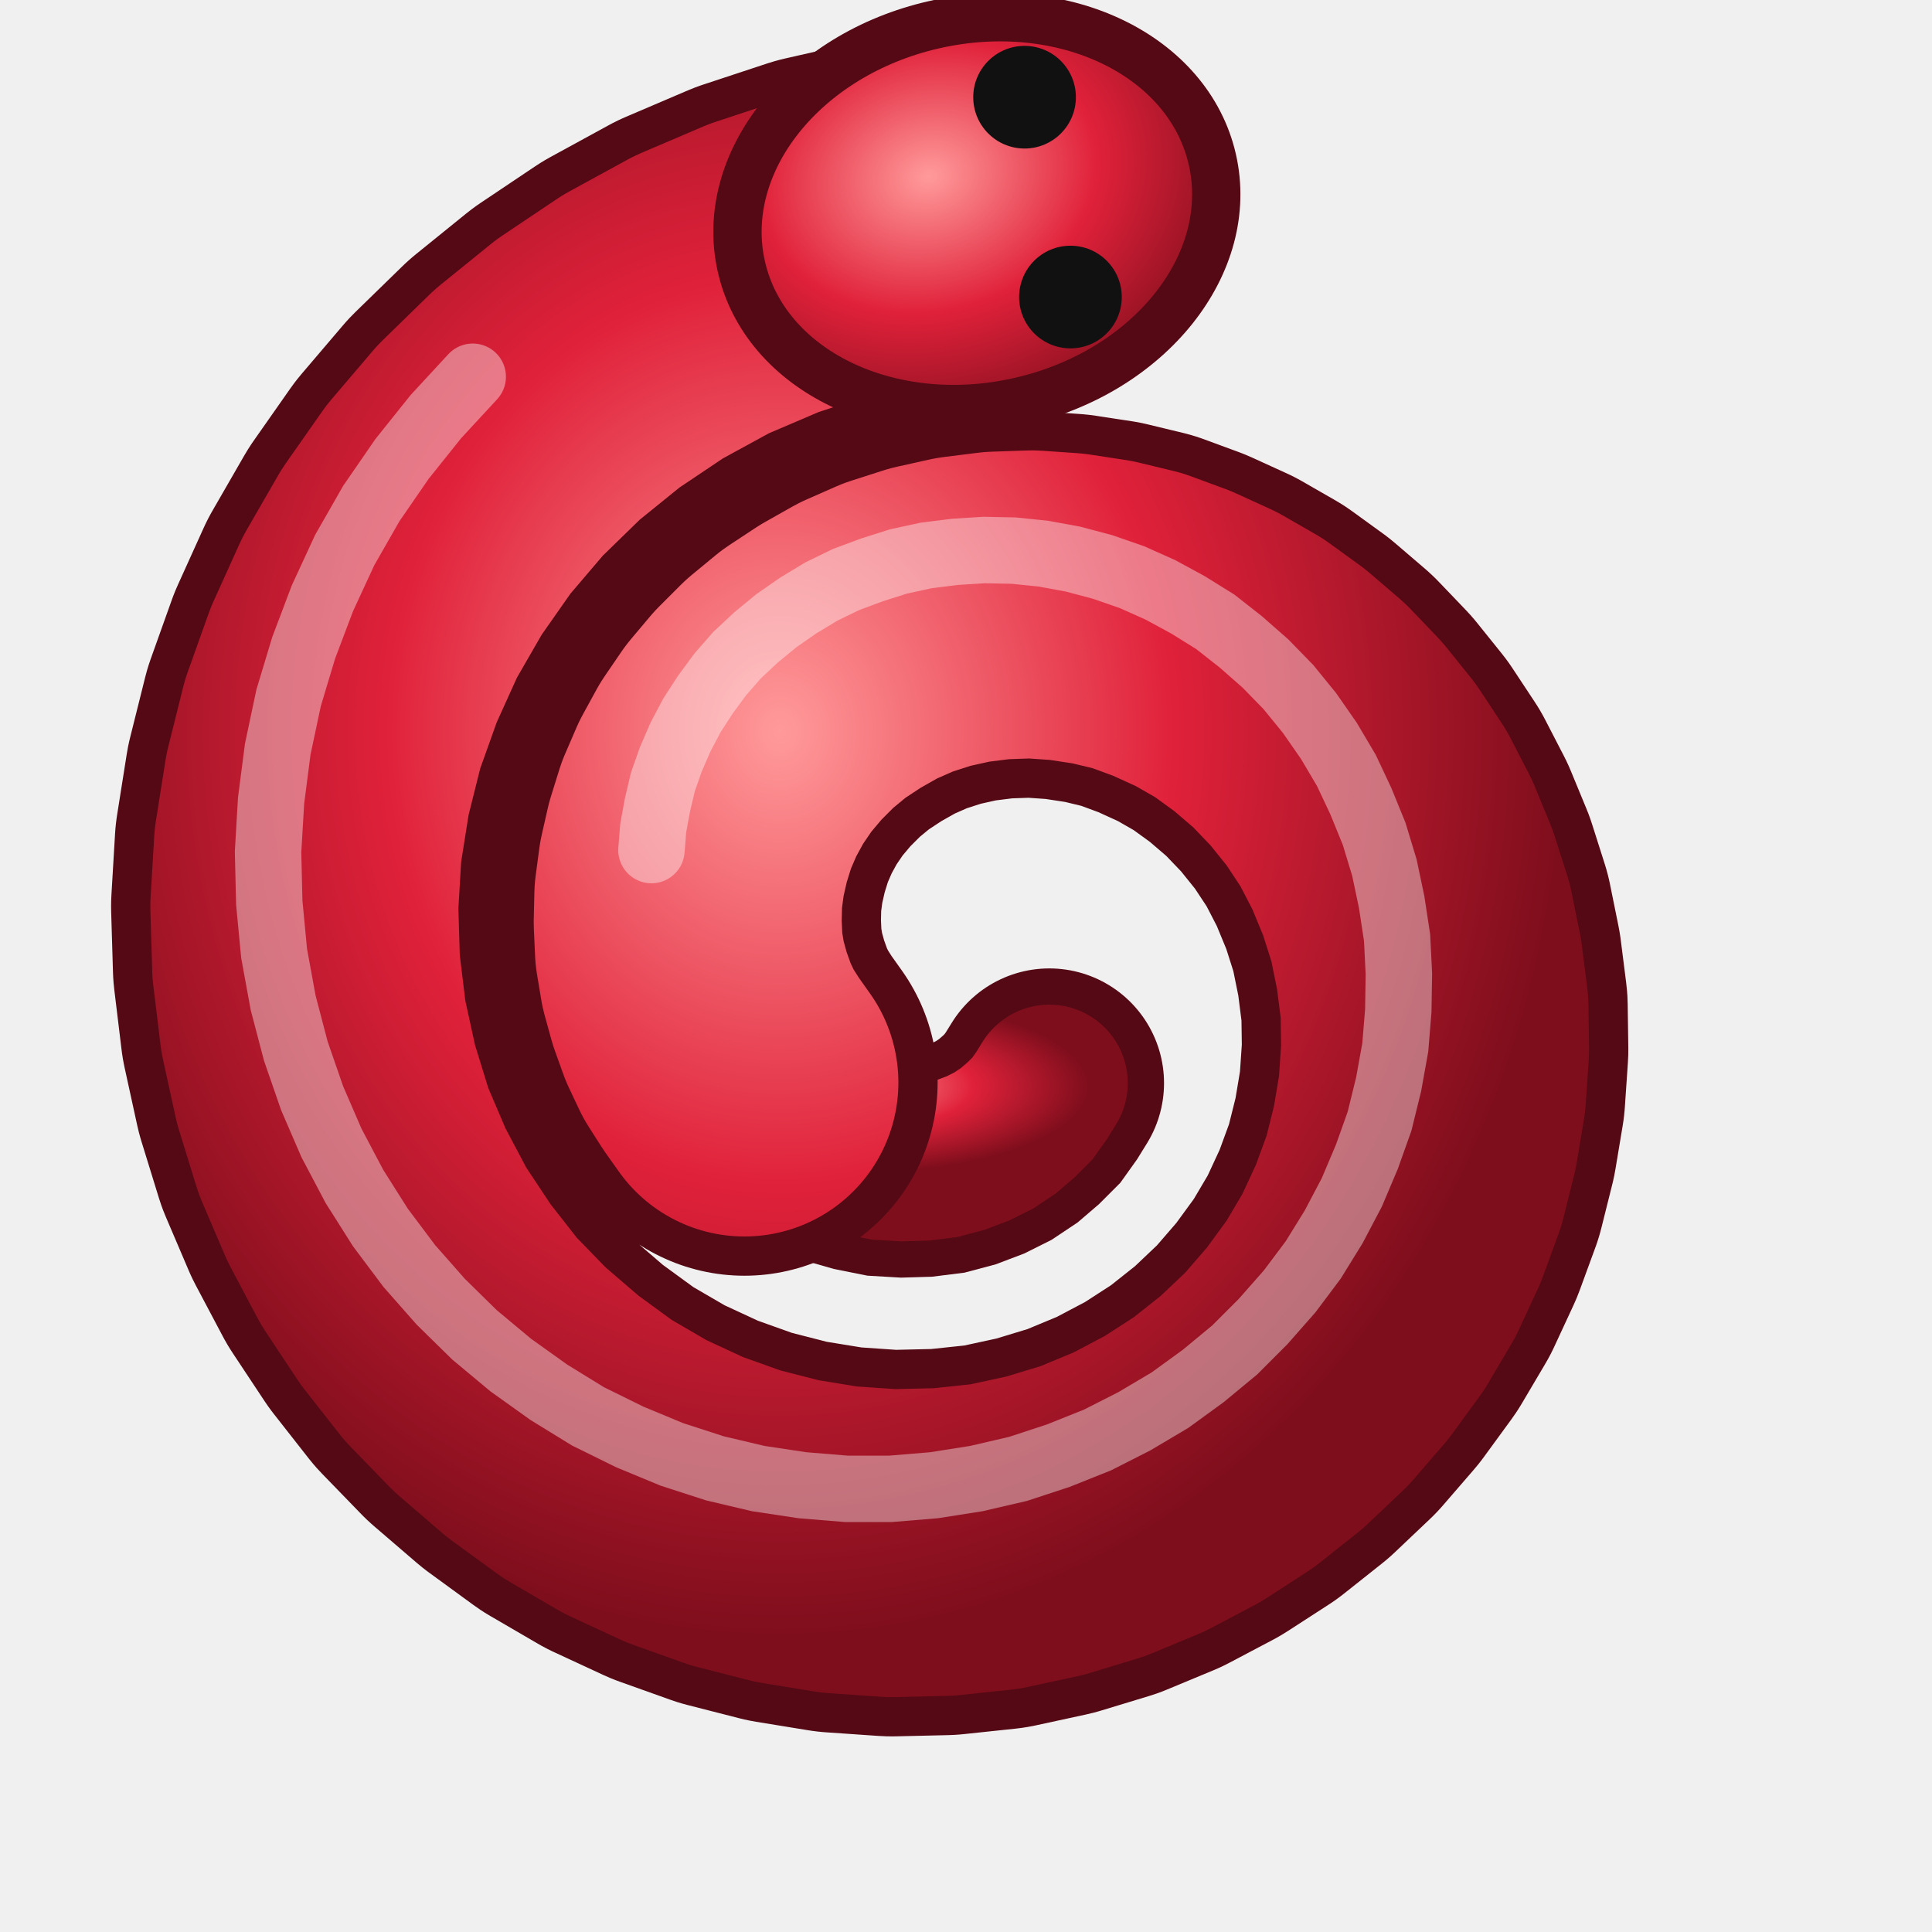
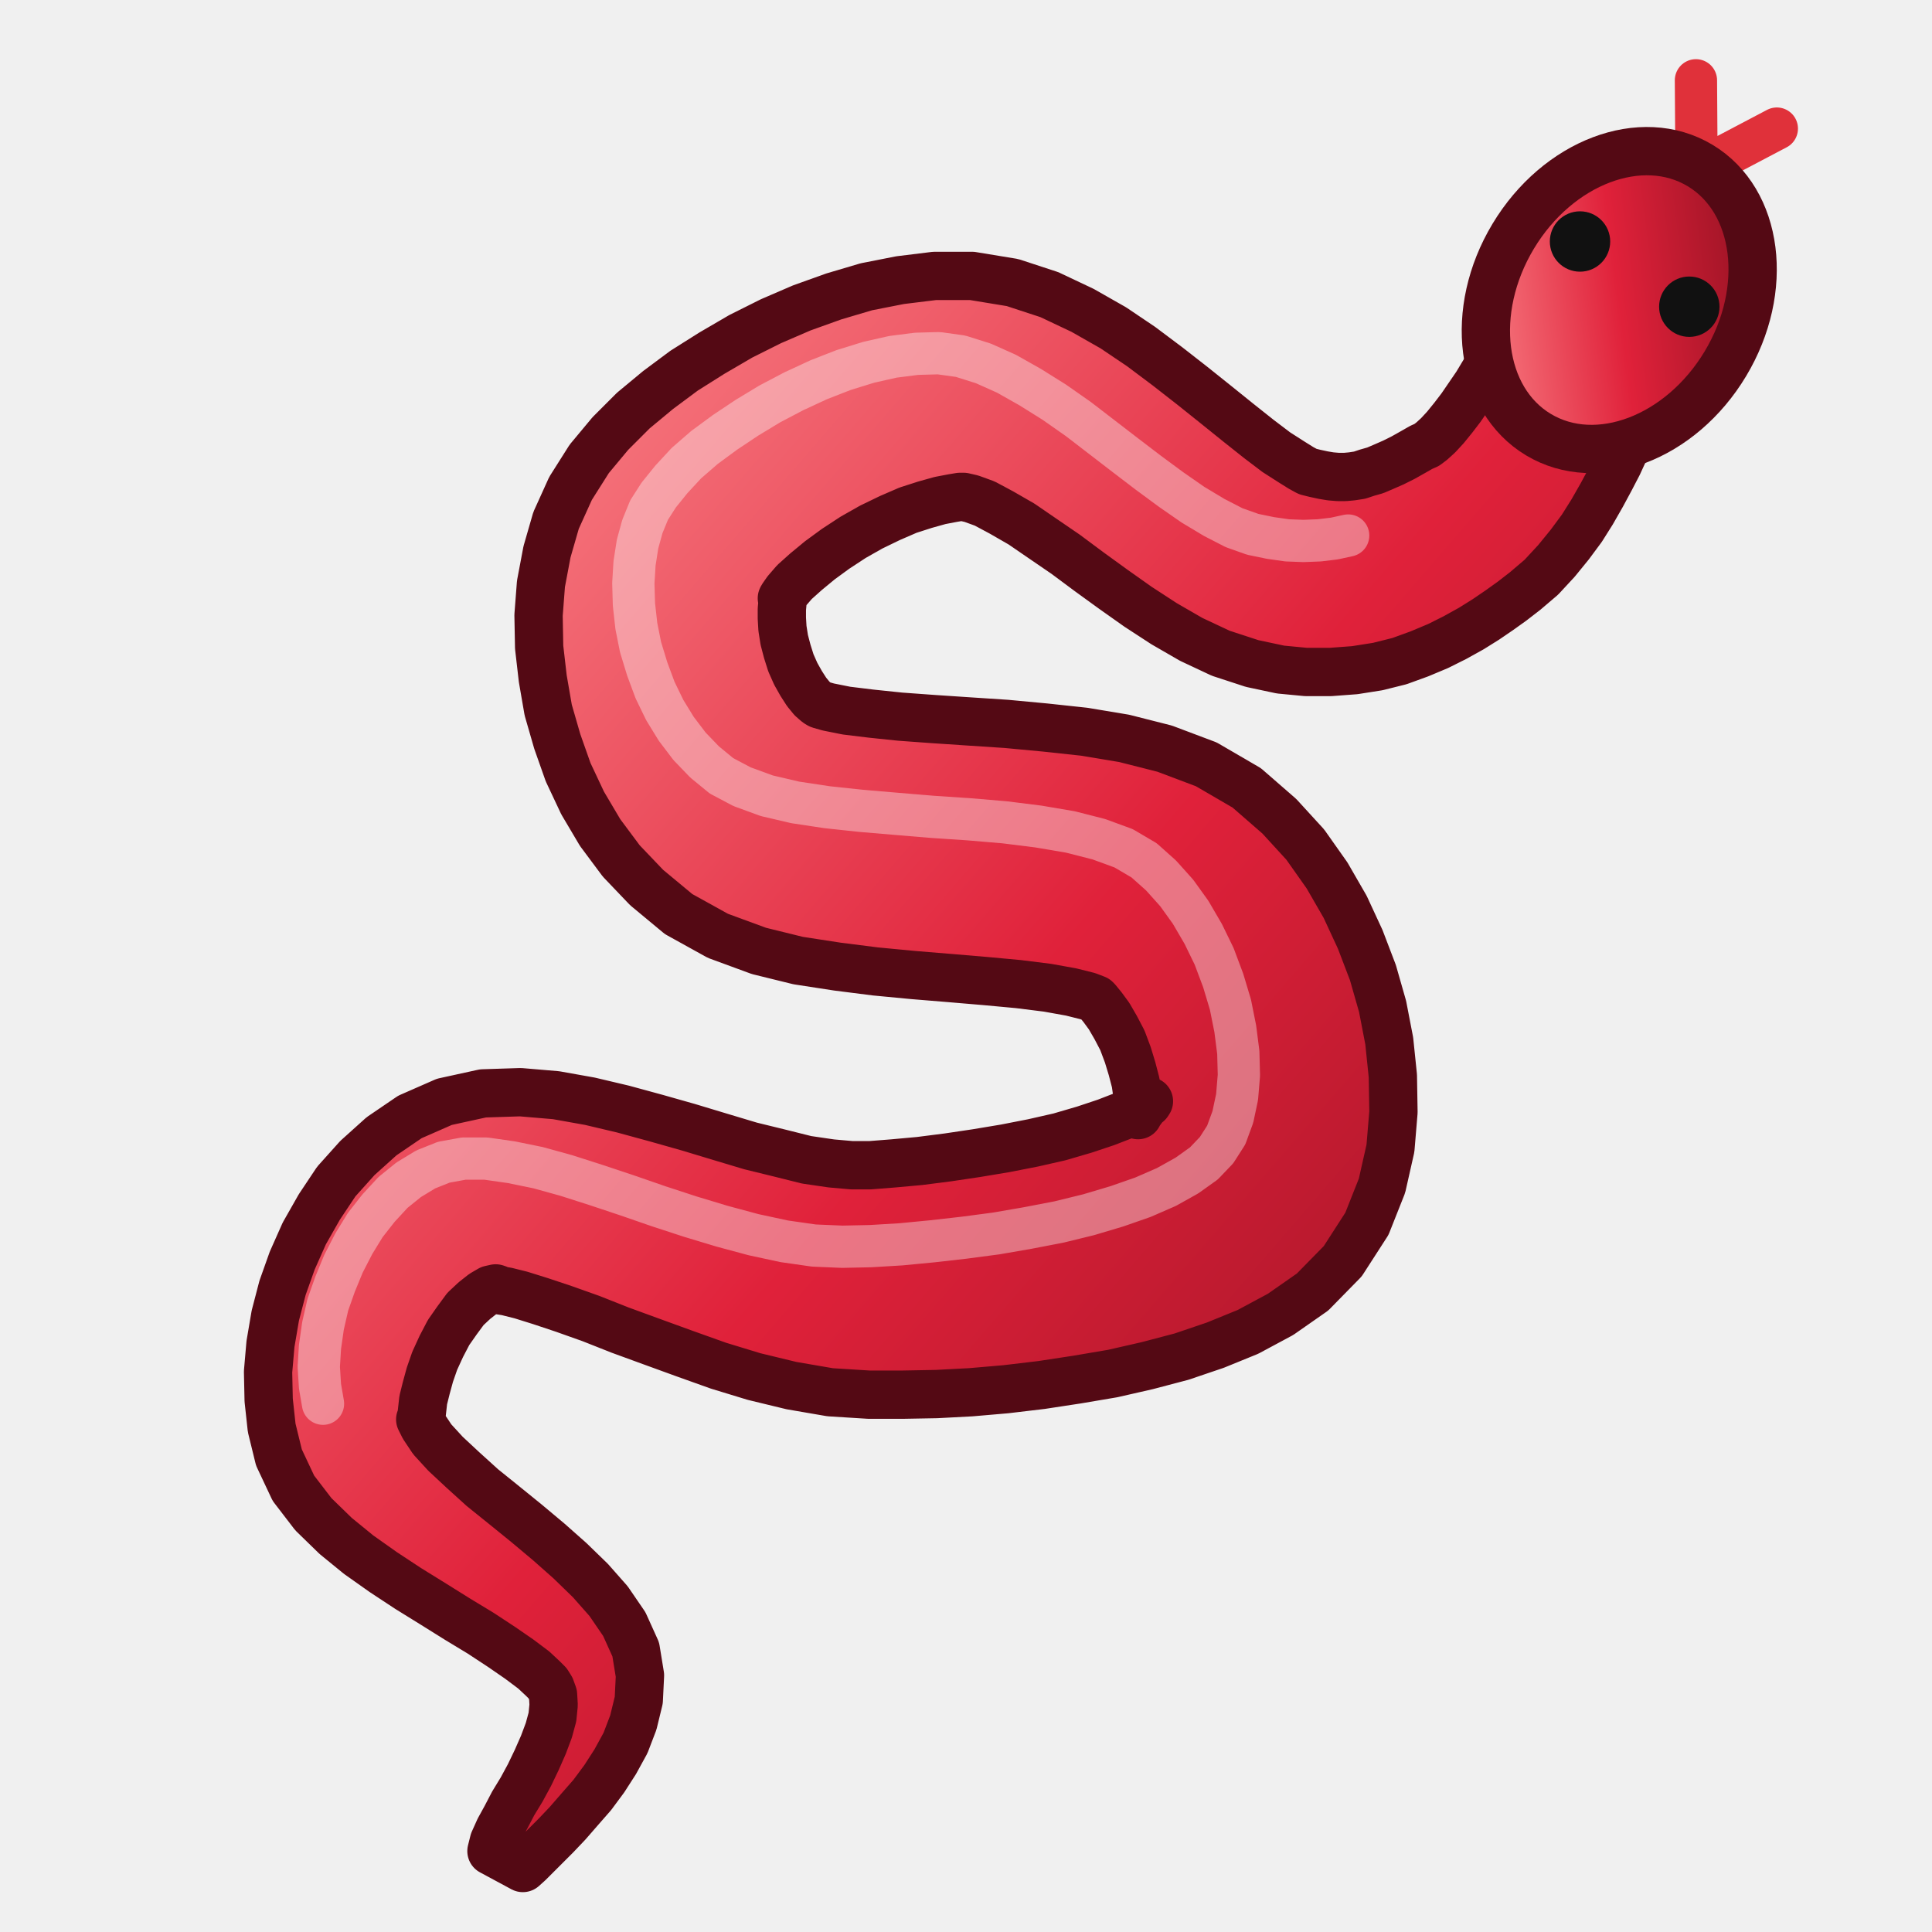
<svg xmlns="http://www.w3.org/2000/svg" viewBox="0 0 32 32">
  <defs>
-     <radialGradient id="t" cx=".42" cy=".38" r=".7">
+     <linearGradient id="t" x1="0" y1="0" x2="1" y2="1">
      <stop offset="0" stop-color="#ff9a9a" />
      <stop offset=".5" stop-color="#e0213a" />
      <stop offset="1" stop-color="#7e0e1c" />
-     </radialGradient>
+     </linearGradient>
  </defs>
-   <path d="M17.38 17.94L17.25 18.15L17.10 18.36L16.91 18.55L16.70 18.73L16.46 18.89L16.20 19.02L15.91 19.13L15.61 19.21L15.29 19.25L14.95 19.26L14.61 19.24L14.26 19.17L13.91 19.07L13.57 18.92L13.24 18.73L12.92 18.50L12.61 18.24L12.33 17.93L12.08 17.59L11.87 17.22" fill="none" stroke="#540914" stroke-width="3.8" stroke-linecap="round" />
-   <path d="M17.38 17.94L17.25 18.15L17.10 18.36L16.91 18.55L16.70 18.73L16.46 18.89L16.20 19.02L15.91 19.13L15.61 19.21L15.29 19.25L14.95 19.26L14.61 19.24L14.26 19.17L13.91 19.07L13.57 18.92L13.24 18.73L12.92 18.50L12.61 18.24L12.33 17.93L12.08 17.59L11.87 17.22" fill="none" stroke="url(#t)" stroke-width="2.6" stroke-linecap="round" />
-   <path d="M12.33 17.93L12.11 17.62L11.90 17.29L11.73 16.93L11.59 16.54L11.48 16.14L11.41 15.72L11.39 15.28L11.40 14.84L11.46 14.39L11.56 13.95L11.70 13.50L11.89 13.06L12.12 12.64L12.40 12.23L12.72 11.85L13.08 11.49L13.48 11.16L13.92 10.87L14.38 10.61L14.88 10.39L15.41 10.22L15.95 10.10L16.51 10.03L17.09 10.01L17.67 10.05L18.26 10.14L18.84 10.28L19.41 10.49L19.98 10.75L20.52 11.06L21.03 11.43L21.52 11.85L21.97 12.32L22.38 12.83L22.75 13.39L23.06 13.99L23.32 14.62L23.53 15.28L23.67 15.97L23.76 16.68L23.77 17.39L23.72 18.12L23.60 18.84L23.42 19.56L23.16 20.27L22.84 20.96L22.45 21.62L21.99 22.25L21.48 22.84L20.90 23.39L20.27 23.89L19.59 24.33L18.87 24.71L18.10 25.03L17.31 25.27L16.48 25.45L15.63 25.54L14.77 25.56L13.90 25.50L13.04 25.36L12.18 25.14L11.34 24.84L10.52 24.46L9.73 24.00L8.99 23.46L8.28 22.85L7.63 22.18L7.05 21.44L6.52 20.64L6.07 19.79L5.69 18.90L5.40 17.96L5.19 17.00L5.07 16.01L5.04 15.01L5.10 14.00L5.26 12.99L5.51 11.99L5.86 11.01L6.29 10.06L6.82 9.14L7.43 8.27L8.12 7.46L8.90 6.70L9.74 6.02L10.65 5.41L11.62 4.88L12.65 4.44L13.71 4.09L14.81 3.84" fill="none" stroke="#540914" stroke-width="6.4" stroke-linecap="round" stroke-linejoin="round" />
-   <path d="M12.33 17.93L12.11 17.62L11.90 17.29L11.73 16.93L11.59 16.54L11.48 16.14L11.41 15.72L11.39 15.28L11.40 14.84L11.46 14.39L11.56 13.95L11.70 13.50L11.89 13.06L12.12 12.64L12.40 12.23L12.72 11.85L13.08 11.49L13.48 11.16L13.92 10.87L14.38 10.61L14.88 10.39L15.41 10.22L15.95 10.10L16.51 10.03L17.09 10.01L17.67 10.05L18.26 10.14L18.84 10.28L19.41 10.49L19.98 10.75L20.52 11.06L21.03 11.43L21.52 11.85L21.97 12.32L22.38 12.83L22.75 13.39L23.06 13.99L23.32 14.62L23.53 15.28L23.67 15.97L23.76 16.68L23.77 17.39L23.72 18.12L23.60 18.84L23.42 19.56L23.16 20.27L22.84 20.96L22.45 21.62L21.99 22.25L21.48 22.84L20.90 23.39L20.27 23.89L19.59 24.33L18.87 24.71L18.10 25.03L17.31 25.27L16.48 25.45L15.63 25.54L14.77 25.56L13.90 25.50L13.04 25.36L12.18 25.14L11.34 24.84L10.52 24.46L9.73 24.00L8.99 23.46L8.28 22.85L7.63 22.18L7.05 21.44L6.52 20.64L6.07 19.79L5.69 18.90L5.40 17.96L5.19 17.00L5.07 16.01L5.04 15.01L5.10 14.00L5.26 12.99L5.51 11.99L5.86 11.01L6.29 10.06L6.82 9.14L7.43 8.27L8.12 7.46L8.90 6.70L9.74 6.02L10.65 5.41L11.62 4.88L12.65 4.44L13.71 4.09L14.81 3.84" fill="none" stroke="url(#t)" stroke-width="5.1" stroke-linecap="round" stroke-linejoin="round" />
-   <path d="M11.39 14.98L11.42 14.61L11.49 14.23L11.58 13.85L11.71 13.48L11.87 13.11L12.06 12.75L12.28 12.41L12.53 12.07L12.81 11.75L13.12 11.46L13.46 11.18L13.82 10.93L14.20 10.70L14.61 10.50L15.04 10.34L15.48 10.20L15.94 10.10L16.42 10.04L16.90 10.01L17.39 10.02L17.88 10.07L18.37 10.16L18.86 10.29L19.35 10.46L19.82 10.67L20.28 10.92L20.73 11.20L21.15 11.53L21.56 11.89L21.94 12.28L22.29 12.71L22.61 13.17L22.90 13.66L23.14 14.17L23.36 14.71L23.53 15.27L23.65 15.84L23.74 16.43L23.77 17.03L23.76 17.64L23.71 18.25L23.60 18.86L23.45 19.47L23.24 20.06L22.99 20.65L22.69 21.22L22.35 21.77L21.96 22.29L21.52 22.79L21.05 23.26L20.53 23.69L19.98 24.09L19.39 24.44L18.78 24.75L18.13 25.01L17.46 25.23L16.77 25.39L16.07 25.50L15.35 25.56L14.62 25.56L13.89 25.50L13.16 25.39L12.44 25.22L11.73 24.99L11.03 24.70L10.34 24.36L9.69 23.96L9.06 23.51L8.46 23.01L7.90 22.46L7.38 21.87L6.90 21.23L6.47 20.55L6.09 19.83L5.77 19.09L5.50 18.31L5.29 17.51L5.14 16.69L5.06 15.85L5.04 15.01L5.09 14.16L5.20 13.31L5.38 12.46L5.63 11.63L5.94 10.81L6.31 10.01L6.75 9.24L7.26 8.50L7.82 7.80L8.43 7.14" fill="none" stroke="#fff" stroke-width="1.1" stroke-linecap="round" opacity=".4" transform="translate(-.6 -.9)" />
-   <ellipse cx="16.18" cy="3.53" rx="4" ry="3.2" transform="rotate(-12.8 16.18 3.53)" fill="url(#t)" stroke="#540914" stroke-width=".8" />
-   <circle cx="17.73" cy="4.92" r=".85" fill="#111" />
-   <circle cx="16.97" cy="1.61" r=".85" fill="#111" />
+   <path d="M26.82 4.97L28.10 2.83M28.10 2.83L29.43 2.13M28.10 2.83L28.09 1.33" stroke="#e0313a" stroke-width=".7" stroke-linecap="round" fill="none" />
+   <path d="M8.66 30.94L8.76 30.85L8.88 30.73L9.03 30.58L9.21 30.40L9.40 30.20L9.60 29.97L9.81 29.73L10.01 29.46L10.19 29.18L10.36 28.87L10.49 28.53L10.58 28.16L10.60 27.75L10.53 27.32L10.34 26.90L10.08 26.52L9.78 26.18L9.44 25.85L9.09 25.54L8.72 25.23L8.35 24.93L7.99 24.64L7.67 24.35L7.38 24.08L7.16 23.84L7.02 23.63L6.96 23.51L6.98 23.46L6.99 23.37L7.01 23.19L7.06 22.99L7.12 22.77L7.20 22.54L7.31 22.30L7.43 22.07L7.57 21.87L7.71 21.68L7.86 21.54L8.00 21.43L8.12 21.36L8.21 21.34L8.24 21.35L8.26 21.37L8.39 21.39L8.63 21.45L8.95 21.55L9.34 21.68L9.79 21.84L10.27 22.03L10.79 22.22L11.34 22.42L11.90 22.62L12.49 22.80L13.11 22.95L13.75 23.06L14.39 23.10L14.96 23.10L15.51 23.09L16.08 23.06L16.66 23.01L17.25 22.94L17.84 22.85L18.43 22.75L19.00 22.62L19.57 22.47L20.13 22.28L20.67 22.06L21.21 21.77L21.74 21.40L22.24 20.89L22.64 20.27L22.89 19.64L23.03 19.02L23.08 18.42L23.07 17.82L23.01 17.24L22.90 16.67L22.74 16.11L22.53 15.56L22.28 15.02L21.98 14.50L21.62 13.99L21.19 13.52L20.65 13.05L19.98 12.66L19.29 12.40L18.62 12.23L17.96 12.12L17.31 12.05L16.67 11.99L16.06 11.95L15.46 11.91L14.91 11.87L14.43 11.82L14.02 11.77L13.72 11.71L13.58 11.67L13.56 11.66L13.53 11.64L13.45 11.57L13.36 11.46L13.27 11.32L13.18 11.16L13.10 10.98L13.04 10.79L12.99 10.60L12.96 10.41L12.95 10.24L12.95 10.09L12.96 9.98L12.96 9.92L12.95 9.91L12.96 9.89L13.03 9.79L13.16 9.64L13.35 9.47L13.58 9.28L13.84 9.09L14.13 8.90L14.43 8.73L14.74 8.58L15.04 8.45L15.32 8.36L15.57 8.29L15.78 8.25L15.90 8.23L15.96 8.23L16.09 8.26L16.31 8.34L16.59 8.49L16.92 8.68L17.27 8.92L17.65 9.18L18.04 9.47L18.44 9.76L18.85 10.05L19.28 10.33L19.73 10.59L20.22 10.82L20.74 10.99L21.21 11.09L21.63 11.13L22.04 11.13L22.44 11.10L22.82 11.04L23.18 10.95L23.51 10.83L23.82 10.70L24.10 10.56L24.37 10.41L24.61 10.26L24.83 10.11L25.04 9.96L25.26 9.79L25.53 9.56L25.78 9.29L26.00 9.02L26.20 8.75L26.37 8.48L26.53 8.20L26.67 7.94L26.80 7.69L26.91 7.45L27.01 7.23L27.10 7.03L27.17 6.88L27.22 6.76L27.26 6.67L25.14 5.33L25.04 5.46L24.93 5.63L24.82 5.80L24.70 5.98L24.58 6.17L24.46 6.37L24.33 6.56L24.20 6.75L24.07 6.92L23.94 7.08L23.82 7.21L23.71 7.31L23.63 7.37L23.54 7.41L23.40 7.49L23.24 7.58L23.08 7.66L22.92 7.73L22.78 7.79L22.64 7.83L22.52 7.87L22.39 7.89L22.28 7.90L22.16 7.90L22.04 7.89L21.92 7.87L21.78 7.84L21.66 7.81L21.55 7.75L21.39 7.65L21.14 7.49L20.85 7.27L20.51 7.00L20.15 6.71L19.75 6.39L19.34 6.07L18.90 5.74L18.44 5.43L17.93 5.14L17.38 4.88L16.77 4.68L16.10 4.57L15.48 4.57L14.91 4.64L14.35 4.75L13.81 4.91L13.28 5.10L12.77 5.32L12.27 5.57L11.79 5.85L11.33 6.14L10.90 6.46L10.49 6.80L10.11 7.18L9.76 7.60L9.45 8.09L9.21 8.62L9.06 9.14L8.96 9.67L8.92 10.19L8.93 10.72L8.99 11.24L9.08 11.76L9.23 12.28L9.41 12.79L9.65 13.30L9.94 13.79L10.29 14.26L10.71 14.70L11.24 15.14L11.89 15.50L12.57 15.75L13.22 15.91L13.87 16.01L14.50 16.09L15.13 16.15L15.74 16.20L16.33 16.25L16.87 16.30L17.35 16.36L17.74 16.43L18.02 16.50L18.15 16.55L18.15 16.55L18.17 16.57L18.26 16.68L18.37 16.83L18.48 17.02L18.59 17.23L18.68 17.47L18.75 17.70L18.81 17.93L18.84 18.14L18.85 18.31L18.85 18.42L18.85 18.47L18.87 18.43L18.96 18.31L19.03 18.24L19.01 18.27L18.86 18.36L18.63 18.47L18.32 18.59L17.96 18.71L17.55 18.83L17.11 18.93L16.65 19.02L16.17 19.10L15.70 19.17L15.23 19.23L14.79 19.27L14.41 19.30L14.11 19.30L13.77 19.27L13.36 19.21L12.92 19.10L12.43 18.98L11.93 18.83L11.40 18.67L10.87 18.52L10.32 18.37L9.77 18.24L9.21 18.14L8.62 18.09L8.00 18.11L7.36 18.25L6.79 18.50L6.32 18.82L5.92 19.18L5.57 19.57L5.29 19.99L5.04 20.43L4.84 20.88L4.68 21.33L4.56 21.79L4.48 22.26L4.44 22.72L4.45 23.19L4.50 23.65L4.62 24.14L4.86 24.65L5.19 25.08L5.56 25.44L5.94 25.75L6.35 26.04L6.76 26.31L7.18 26.57L7.58 26.82L7.96 27.05L8.31 27.28L8.60 27.48L8.84 27.66L8.99 27.80L9.07 27.88L9.12 27.96L9.16 28.07L9.17 28.24L9.15 28.44L9.09 28.66L9.00 28.90L8.89 29.15L8.77 29.40L8.64 29.64L8.50 29.87L8.38 30.10L8.27 30.30L8.18 30.50L8.14 30.66z" fill="url(#t)" stroke="#540914" stroke-width=".8" stroke-linejoin="round" />
+   <path d="M5.35 23.25L5.30 22.96L5.28 22.64L5.30 22.31L5.35 21.96L5.43 21.61L5.55 21.27L5.69 20.93L5.86 20.60L6.05 20.29L6.27 20.01L6.51 19.75L6.77 19.54L7.05 19.37L7.35 19.25L7.68 19.19L8.05 19.19L8.47 19.25L8.91 19.34L9.38 19.47L9.88 19.63L10.39 19.80L10.91 19.98L11.43 20.15L11.96 20.31L12.48 20.45L12.99 20.56L13.48 20.63L13.95 20.65L14.42 20.64L14.92 20.61L15.44 20.56L15.97 20.50L16.50 20.43L17.02 20.34L17.54 20.24L18.03 20.12L18.50 19.98L18.93 19.83L19.32 19.66L19.66 19.47L19.94 19.27L20.15 19.05L20.31 18.80L20.42 18.50L20.49 18.17L20.52 17.81L20.51 17.43L20.46 17.04L20.38 16.64L20.26 16.24L20.11 15.84L19.93 15.47L19.72 15.11L19.49 14.79L19.23 14.50L18.95 14.25L18.61 14.05L18.20 13.90L17.73 13.78L17.20 13.69L16.64 13.62L16.05 13.57L15.45 13.53L14.85 13.48L14.26 13.43L13.70 13.37L13.17 13.29L12.70 13.18L12.29 13.03L11.95 12.85L11.67 12.62L11.42 12.36L11.20 12.07L11.01 11.76L10.85 11.43L10.72 11.08L10.61 10.72L10.54 10.37L10.50 10.01L10.49 9.66L10.51 9.33L10.56 9.01L10.64 8.72L10.75 8.45L10.91 8.20L11.12 7.94L11.37 7.67L11.67 7.41L12.01 7.16L12.37 6.92L12.75 6.69L13.15 6.48L13.56 6.29L13.97 6.13L14.39 6.00L14.79 5.91L15.18 5.86L15.55 5.85L15.91 5.90L16.29 6.02L16.67 6.19L17.06 6.41L17.46 6.66L17.86 6.94L18.25 7.24L18.64 7.54L19.02 7.83L19.40 8.11L19.76 8.36L20.11 8.57L20.44 8.74L20.75 8.85L21.04 8.91L21.32 8.95L21.59 8.96L21.85 8.95L22.10 8.92L22.33 8.87" fill="none" stroke="#fff" stroke-width=".7" stroke-linecap="round" stroke-linejoin="round" opacity=".38" />
+   <ellipse cx="26.82" cy="4.97" rx="2.6" ry="2.05" transform="rotate(-59.0 26.82 4.97)" fill="url(#t)" stroke="#540914" stroke-width=".8" />
+   <circle cx="27.98" cy="5.08" r=".5" fill="#111" />
+   <circle cx="26.17" cy="4.00" r=".5" fill="#111" />
</svg>
